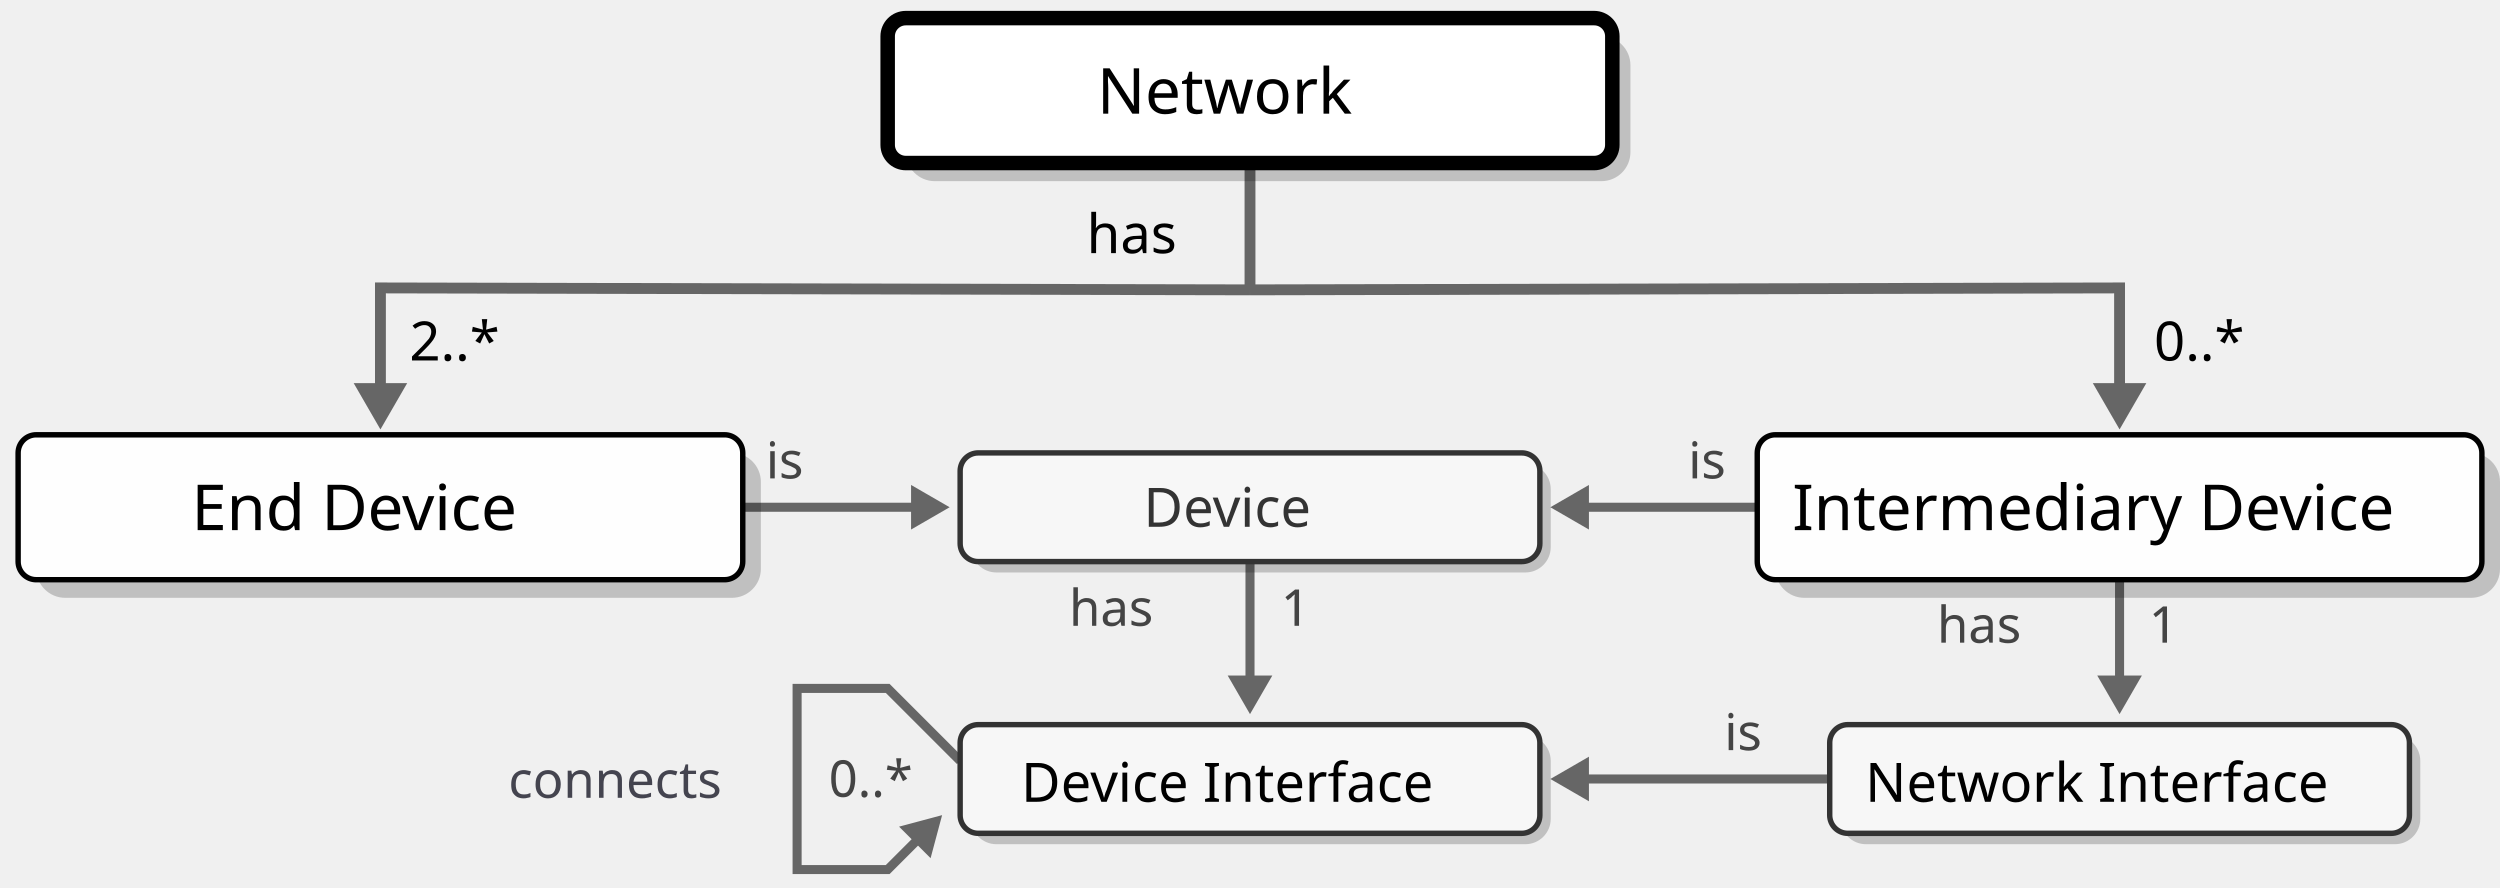
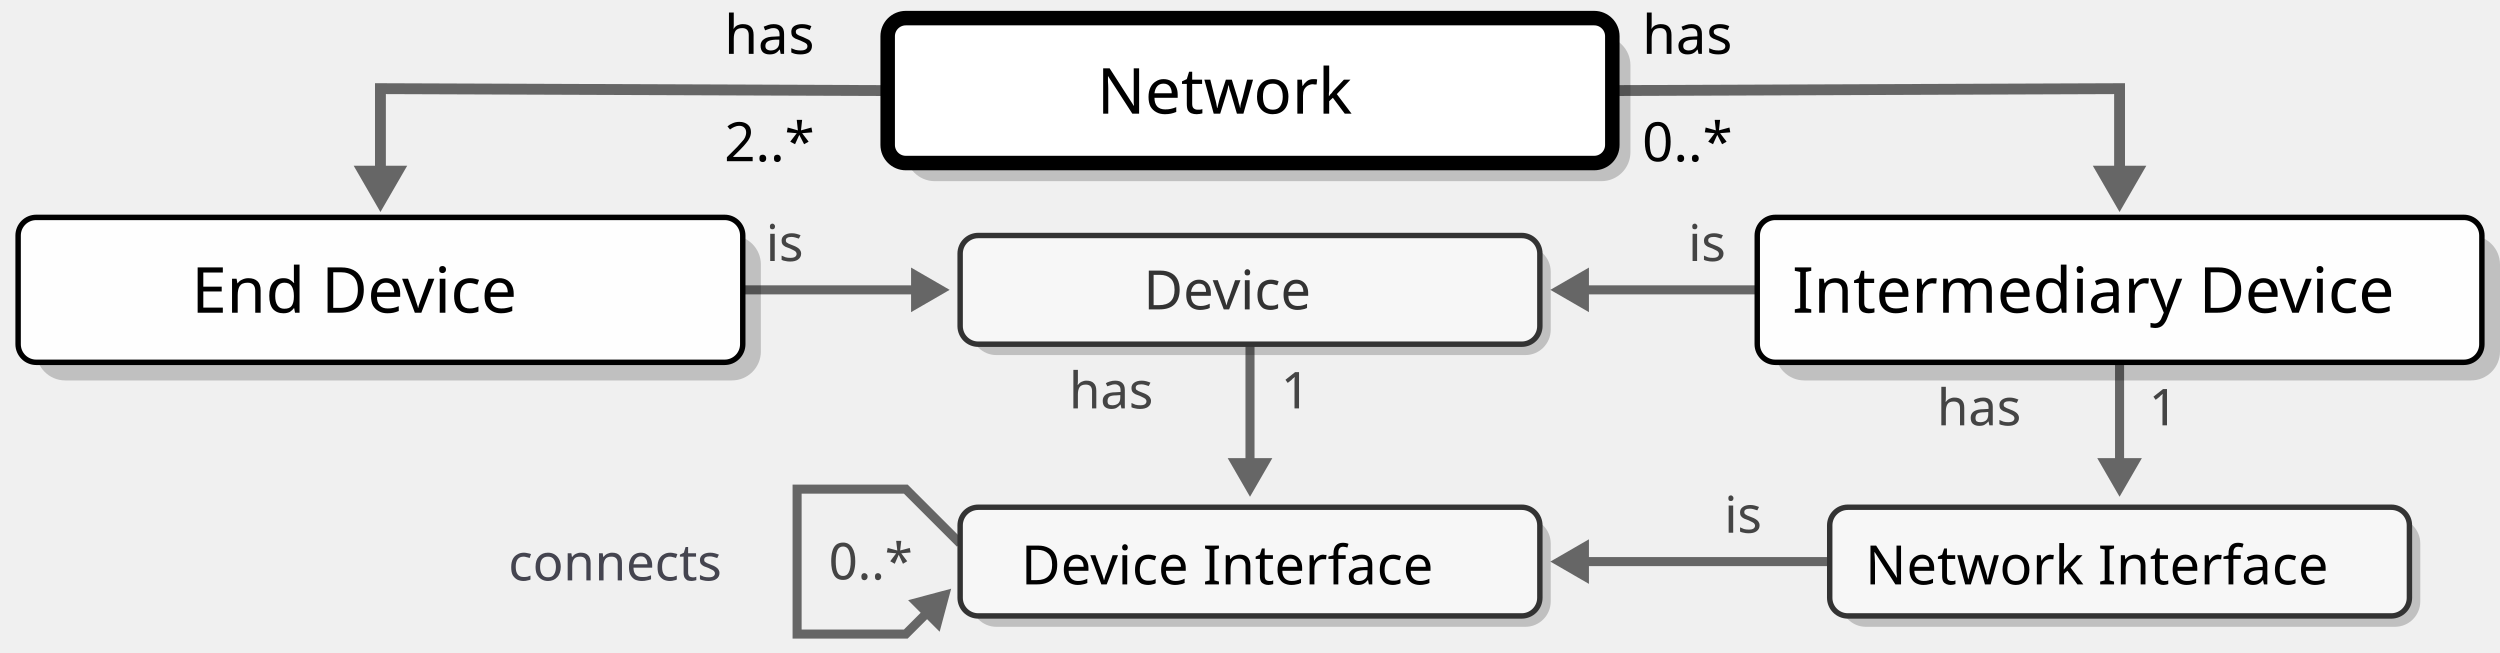
- <svg xmlns="http://www.w3.org/2000/svg" xmlns:xlink="http://www.w3.org/1999/xlink" width="138mm" height="49mm" version="1.1" viewBox="0 0 138 49" id="svg162">
+ <svg xmlns="http://www.w3.org/2000/svg" xmlns:xlink="http://www.w3.org/1999/xlink" width="138mm" height="36mm" version="1.1" viewBox="0 0 138 36" id="svg162">
  <defs id="defs5">
    <marker id="a" overflow="visible" orient="auto">
      <path transform="scale(0.4)" d="M 5.77,0 -2.88,5 V -5 Z" fill="context-stroke" fill-rule="evenodd" stroke="context-stroke" stroke-width="1pt" id="path2" />
    </marker>
    <marker id="e" overflow="visible" orient="auto">
      <path transform="scale(0.4)" d="M 5.77,0 -2.88,5 V -5 Z" fill="context-stroke" fill-rule="evenodd" stroke="context-stroke" stroke-width="1pt" id="path824" />
    </marker>
    <marker id="a-2" overflow="visible" orient="auto">
      <path transform="scale(0.4)" d="M 5.77,0 -2.88,5 V -5 Z" fill="context-stroke" fill-rule="evenodd" stroke="context-stroke" stroke-width="1pt" id="path2-3" />
    </marker>
    <marker id="a-3" overflow="visible" orient="auto">
      <path transform="scale(0.4)" d="M 5.77,0 -2.88,5 V -5 Z" fill="context-stroke" fill-rule="evenodd" stroke="context-stroke" stroke-width="1pt" id="path2-2" />
    </marker>
    <marker id="e-0" overflow="visible" orient="auto">
      <path transform="scale(0.4)" d="M 5.77,0 -2.88,5 V -5 Z" fill="context-stroke" fill-rule="evenodd" stroke="context-stroke" stroke-width="1pt" id="path824-9" />
    </marker>
    <marker id="a-7" overflow="visible" orient="auto">
      <path transform="scale(0.4)" d="M 5.77,0 -2.88,5 V -5 Z" fill="context-stroke" fill-rule="evenodd" stroke="context-stroke" stroke-width="1pt" id="path2-5" />
    </marker>
    <marker id="marker25589" overflow="visible" orient="auto">
      <path transform="scale(0.4)" d="M 5.77,0 -2.88,5 V -5 Z" fill="context-stroke" fill-rule="evenodd" stroke="context-stroke" stroke-width="1pt" id="path25587" />
    </marker>
  </defs>
-   <path d="m 117,32 v 6" marker-end="url(#a)" id="path12588" style="fill:none;stroke:#666666;stroke-width:0.5;stroke-miterlimit:4;stroke-dasharray:none" />
-   <path d="m 41,28 h 10" marker-end="url(#a)" id="path15759" style="fill:none;stroke:#666666;stroke-width:0.5;stroke-miterlimit:4;stroke-dasharray:none" />
-   <use x="0" y="0" xlink:href="#path15759" id="use22564" transform="matrix(-1,0,0,1,138,-2.4e-7)" width="100%" height="100%" />
-   <path d="m 69,31 v 7" marker-end="url(#a)" id="path12483" style="fill:none;stroke:#666666;stroke-width:0.5;stroke-miterlimit:4;stroke-dasharray:none" />
-   <path d="M 101,43 H 87" marker-end="url(#a)" id="path12689" style="fill:none;stroke:#666666;stroke-width:0.5;stroke-miterlimit:4;stroke-dasharray:none" />
-   <path style="fill:none;stroke:#666666;stroke-width:0.6;stroke-linecap:butt;stroke-linejoin:miter;stroke-miterlimit:4;stroke-dasharray:none;stroke-opacity:1" d="M 69,9 V 16" id="path13097" />
-   <path d="m 69,16 -48,-0.107 L 21,22" marker-end="url(#a)" id="path6700" style="fill:none;stroke:#666666;stroke-width:0.6;stroke-miterlimit:4;stroke-dasharray:none" />
-   <path d="M 69,16 117,15.893 V 22" marker-end="url(#a)" id="use6702" style="fill:none;stroke:#666666;stroke-width:0.6;stroke-miterlimit:4;stroke-dasharray:none" />
-   <path d="m 53,42 -4,-4 h -5 v 10 h 5 l 2,-2" fill="none" marker-end="url(#e-0)" stroke="#666666" stroke-width=".667" id="path886-3" style="stroke-width:0.5;stroke-miterlimit:4;stroke-dasharray:none;marker-end:url(#e-0)" />
+   <path d="m 117,20 v 6" marker-end="url(#a)" id="path12588" style="fill:none;stroke:#666666;stroke-width:0.5;stroke-miterlimit:4;stroke-dasharray:none" />
+   <path d="m 41,16 h 10" marker-end="url(#a)" id="path15759" style="fill:none;stroke:#666666;stroke-width:0.5;stroke-miterlimit:4;stroke-dasharray:none" />
+   <use x="0" y="0" xlink:href="#path15759" id="use22564" transform="matrix(-1,0,0,1,138,1.0000001e-8)" width="100%" height="100%" />
+   <path d="m 69,19 v 7" marker-end="url(#a)" id="path12483" style="fill:none;stroke:#666666;stroke-width:0.5;stroke-miterlimit:4;stroke-dasharray:none" />
+   <path d="M 101,31 H 87" marker-end="url(#a)" id="path12689" style="fill:none;stroke:#666666;stroke-width:0.5;stroke-miterlimit:4;stroke-dasharray:none" />
+   <path d="M 49,5 21,4.893 21,10" marker-end="url(#a)" id="path6700" style="fill:none;stroke:#666666;stroke-width:0.6;stroke-miterlimit:4;stroke-dasharray:none" />
+   <path d="M 89,5 117,4.893 V 10" marker-end="url(#a)" id="use6702" style="fill:none;stroke:#666666;stroke-width:0.6;stroke-miterlimit:4;stroke-dasharray:none" />
+   <path d="M 53,30 50,27 h -6 v 8 h 6 l 1.5,-1.5" fill="none" marker-end="url(#e-0)" stroke="#666666" stroke-width=".667" id="path886-3" style="stroke-width:0.5;stroke-miterlimit:4;stroke-dasharray:none;marker-end:url(#e-0)" />
  <use x="0" y="0" xlink:href="#g7355" id="use7519" transform="translate(48,15)" width="100%" height="100%" />
-   <use x="0" y="0" xlink:href="#g7355" id="use7517" transform="translate(-5.2999996e-7,15)" width="100%" height="100%" />
+   <use x="0" y="0" xlink:href="#g7355" id="use7517" transform="translate(-5.2999997e-7,15)" width="100%" height="100%" />
  <use x="0" y="0" xlink:href="#g6931" id="use7013" transform="translate(96)" width="100%" height="100%" />
-   <rect id="rect925" x="50" y="2" width="40" height="8" rx="1.6" fill="none" opacity="0.913" stroke="#000000" stroke-linejoin="round" stroke-width="0.333" style="opacity:1;fill:#000000;fill-opacity:0.2;stroke-width:0.8;stroke-miterlimit:4;stroke-dasharray:none;stroke:none" />
+   <rect id="rect925" x="50" y="2" width="40" height="8" rx="1.6" fill="none" opacity="0.913" stroke="#000000" stroke-linejoin="round" stroke-width="0.333" style="opacity:1;fill:#000000;fill-opacity:0.2;stroke:none;stroke-width:0.8;stroke-miterlimit:4;stroke-dasharray:none" />
  <rect id="rect45004" x="49" y="1" width="40" height="8" rx="1" fill="none" opacity="0.913" stroke="#000000" stroke-linejoin="round" stroke-width="0.333" style="opacity:1;fill:#ffffff;fill-opacity:1;stroke-width:0.8;stroke-miterlimit:4;stroke-dasharray:none" />
-   <g id="g6931">
+   <g id="g6931" transform="translate(-1.6599986e-6,-12)">
    <rect id="rect1183" x="2" y="25" width="40" height="8" rx="1.6" fill="none" opacity="0.913" stroke="#000000" stroke-linejoin="round" stroke-width="0.333" style="opacity:1;fill:#000000;fill-opacity:0.2;stroke:none;stroke-width:0.8;stroke-miterlimit:4;stroke-dasharray:none" />
    <rect id="use8966" x="1" y="24" width="40" height="8" rx="1" fill="none" opacity="0.913" stroke="#000000" stroke-linejoin="round" stroke-width="0.333" style="opacity:1;fill:#fefefe;fill-opacity:1;stroke-width:0.3;stroke-miterlimit:4;stroke-dasharray:none" />
  </g>
-   <text x="20.915" y="29.259" font-size="3.5px" style="line-height:1.25;font-family:sans-serif;stroke-width:0.265" xml:space="preserve" id="text8978">
-     <tspan x="20.915" y="29.259" font-size="3.5px" stroke-width="0.265" text-align="center" text-anchor="middle" id="tspan8976">End Device</tspan>
+   <text x="20.915" y="17.259" font-size="3.5px" style="line-height:1.25;font-family:sans-serif;stroke-width:0.265" xml:space="preserve" id="text8978">
+     <tspan x="20.915" y="17.259" font-size="3.5px" stroke-width="0.265" text-align="center" text-anchor="middle" id="tspan8976">End Device</tspan>
  </text>
-   <text x="116.915" y="29.259" font-size="3.5px" style="line-height:1.25;font-family:sans-serif;stroke-width:0.265" xml:space="preserve" id="text8982">
-     <tspan x="116.915" y="29.259" font-size="3.5px" stroke-width="0.265" text-align="center" text-anchor="middle" id="tspan8980">Intermediary Device</tspan>
+   <text x="116.915" y="17.259" font-size="3.5px" style="line-height:1.25;font-family:sans-serif;stroke-width:0.265" xml:space="preserve" id="text8982">
+     <tspan x="116.915" y="17.259" font-size="3.5px" stroke-width="0.265" text-align="center" text-anchor="middle" id="tspan8980">Intermediary Device</tspan>
  </text>
-   <text x="72.186" y="13.972" style="font-size:3px;line-height:1.25;font-family:sans-serif;stroke-width:0.265" xml:space="preserve" id="use32783">
-     <tspan x="67.302" y="13.972" stroke-width="0.265" id="tspan6742" style="text-align:end;text-anchor:end">has</tspan>
+   <text x="52.186" y="2.972" style="font-size:3px;line-height:1.25;font-family:sans-serif;stroke-width:0.265" xml:space="preserve" id="use32783">
+     <tspan x="47.303" y="2.972" stroke-width="0.265" id="tspan6742" style="text-align:end;text-anchor:end">has</tspan>
  </text>
-   <text x="22.602" y="19.9" style="font-size:3px;line-height:1.25;font-family:sans-serif;stroke-width:0.265" xml:space="preserve" id="use6754">
-     <tspan x="22.602" y="19.9" stroke-width="0.265" id="tspan6768">2..*</tspan>
+   <text x="52.822" y="8.9" style="font-size:3px;line-height:1.25;font-family:sans-serif;stroke-width:0.265" xml:space="preserve" id="use6754">
+     <tspan x="47.303" y="8.9" stroke-width="0.265" id="tspan6768" style="text-align:end;text-anchor:end">2..*</tspan>
  </text>
-   <text x="118.91" y="19.9" style="font-size:3px;line-height:1.25;font-family:sans-serif;stroke-width:0.265" xml:space="preserve" id="use6756">
-     <tspan x="118.91" y="19.9" stroke-width="0.265" id="tspan6772">0..*</tspan>
+   <text x="90.656" y="8.9" style="font-size:3px;line-height:1.25;font-family:sans-serif;stroke-width:0.265" xml:space="preserve" id="use6756">
+     <tspan x="90.656" y="8.9" stroke-width="0.265" id="tspan6772">0..*</tspan>
  </text>
  <text x="68.958" y="6.272" font-size="3.5px" style="line-height:1.25;font-family:sans-serif;stroke-width:0.265" xml:space="preserve" id="text44012">
    <tspan x="68.958" y="6.272" font-size="3.5px" stroke-width="0.265" text-align="center" text-anchor="middle" id="tspan44010">Network</tspan>
  </text>
-   <g id="g7355">
+   <g id="g7355" transform="translate(-1.6599986e-6,-12)">
    <rect id="rect7015" x="53.6" y="25.6" width="32" height="6" rx="1.4" fill="none" opacity="0.913" stroke="#000000" stroke-linejoin="round" stroke-width="0.333" style="opacity:1;fill:#000000;fill-opacity:0.2;stroke:none;stroke-width:0.3;stroke-miterlimit:4;stroke-dasharray:none;stroke-opacity:1" />
    <rect id="rect1250" x="53" y="25" width="32" height="6" rx="1" fill="none" opacity="0.913" stroke="#000000" stroke-linejoin="round" stroke-width="0.333" style="opacity:1;fill:#f7f7f7;fill-opacity:1;stroke:#333333;stroke-width:0.3;stroke-miterlimit:4;stroke-dasharray:none;stroke-opacity:1" />
  </g>
-   <text x="68.915" y="29.079" font-size="3.5px" style="font-size:3px;line-height:1.25;font-family:sans-serif;stroke-width:0.265" xml:space="preserve" id="text15009">
-     <tspan x="68.915" y="29.079" font-size="3.5px" stroke-width="0.265" text-align="center" text-anchor="middle" id="tspan15007" style="font-size:3px;fill:#333333;fill-opacity:1">Device</tspan>
+   <text x="68.915" y="17.079" font-size="3.5px" style="font-size:3px;line-height:1.25;font-family:sans-serif;stroke-width:0.265" xml:space="preserve" id="text15009">
+     <tspan x="68.915" y="17.079" font-size="3.5px" stroke-width="0.265" text-align="center" text-anchor="middle" id="tspan15007" style="font-size:3px;fill:#333333;fill-opacity:1">Device</tspan>
  </text>
-   <text x="42.28" y="26.408" style="font-size:2.8px;line-height:1.25;font-family:sans-serif;stroke-width:0.265" xml:space="preserve" id="text15900">
-     <tspan x="42.28" y="26.408" stroke-width="0.265" id="tspan15898" style="font-size:2.8px;fill:#444444;fill-opacity:1">is</tspan>
+   <text x="42.28" y="14.408" style="font-size:2.8px;line-height:1.25;font-family:sans-serif;stroke-width:0.265" xml:space="preserve" id="text15900">
+     <tspan x="42.28" y="14.408" stroke-width="0.265" id="tspan15898" style="font-size:2.8px;fill:#444444;fill-opacity:1">is</tspan>
  </text>
-   <text x="93.197" y="26.408" style="font-size:2.8px;line-height:1.25;font-family:sans-serif;stroke-width:0.265" xml:space="preserve" id="text16358">
-     <tspan x="93.197" y="26.408" stroke-width="0.265" id="tspan16356" style="font-size:2.8px;fill:#444444;fill-opacity:1">is</tspan>
+   <text x="93.197" y="14.408" style="font-size:2.8px;line-height:1.25;font-family:sans-serif;stroke-width:0.265" xml:space="preserve" id="text16358">
+     <tspan x="93.197" y="14.408" stroke-width="0.265" id="tspan16356" style="font-size:2.8px;fill:#444444;fill-opacity:1">is</tspan>
  </text>
-   <text x="116.915" y="44.259" font-size="3.5px" style="font-size:3px;line-height:1.25;font-family:sans-serif;stroke-width:0.265" xml:space="preserve" id="text20860">
-     <tspan x="116.915" y="44.259" font-size="3.5px" stroke-width="0.265" text-align="center" text-anchor="middle" id="tspan20858" style="font-size:3px">Network Interface</tspan>
+   <text x="116.915" y="32.259" font-size="3.5px" style="font-size:3px;line-height:1.25;font-family:sans-serif;stroke-width:0.265" xml:space="preserve" id="text20860">
+     <tspan x="116.915" y="32.259" font-size="3.5px" stroke-width="0.265" text-align="center" text-anchor="middle" id="tspan20858" style="font-size:3px">Network Interface</tspan>
  </text>
-   <text x="68.915" y="44.259" font-size="3.5px" style="font-size:3px;line-height:1.25;font-family:sans-serif;stroke-width:0.265" xml:space="preserve" id="text20866">
-     <tspan x="68.915" y="44.259" font-size="3.5px" stroke-width="0.265" text-align="center" text-anchor="middle" id="tspan20864" style="font-size:3px">Device Interface</tspan>
+   <text x="68.915" y="32.259" font-size="3.5px" style="font-size:3px;line-height:1.25;font-family:sans-serif;stroke-width:0.265" xml:space="preserve" id="text20866">
+     <tspan x="68.915" y="32.259" font-size="3.5px" stroke-width="0.265" text-align="center" text-anchor="middle" id="tspan20864" style="font-size:3px">Device Interface</tspan>
  </text>
-   <text x="101.269" y="41.408" style="font-size:2.8px;line-height:1.25;font-family:sans-serif;stroke-width:0.265" xml:space="preserve" id="text20872">
-     <tspan x="99.433" y="41.408" stroke-width="0.265" id="tspan20870" style="font-size:2.8px;text-align:end;text-anchor:end;fill:#444444;fill-opacity:1">is</tspan>
+   <text x="101.269" y="29.408" style="font-size:2.8px;line-height:1.25;font-family:sans-serif;stroke-width:0.265" xml:space="preserve" id="text20872">
+     <tspan x="99.433" y="29.408" stroke-width="0.265" id="tspan20870" style="font-size:2.8px;text-align:end;text-anchor:end;fill:#444444;fill-opacity:1">is</tspan>
  </text>
-   <text x="42.017" y="44.039" font-family="sans-serif" font-size="2.9px" stroke-width="0.265" style="font-size:2.8px;line-height:1.25" xml:space="preserve" id="text884-4">
-     <tspan x="42.017" y="44.039" font-size="2.9px" stroke-width="0.265" text-align="end" text-anchor="end" id="tspan882-3" style="font-size:2.8px;fill:#44444f;fill-opacity:1">connects</tspan>
+   <text x="42.017" y="32.039" font-family="sans-serif" font-size="2.9px" stroke-width="0.265" style="font-size:2.8px;line-height:1.25" xml:space="preserve" id="text884-4">
+     <tspan x="42.017" y="32.039" font-size="2.9px" stroke-width="0.265" text-align="end" text-anchor="end" id="tspan882-3" style="font-size:2.8px;fill:#44444f;fill-opacity:1">connects</tspan>
  </text>
-   <g id="g5619">
+   <g id="g5619" transform="translate(-1.6599986e-6,-12)">
    <text xml:space="preserve" style="font-size:2.8px;line-height:1.25;font-family:sans-serif;stroke-width:0.265" x="67.293" y="34.542" id="text8921">
      <tspan id="tspan8919" style="font-size:2.8px;text-align:end;text-anchor:end;fill:#444444;fill-opacity:1;stroke-width:0.265" x="67.293" y="34.542">has</tspan>
    </text>
    <text xml:space="preserve" style="font-size:2.8px;line-height:1.25;font-family:sans-serif;stroke-width:0.265" x="70.708" y="34.542" id="text12586">
      <tspan id="tspan12584" style="font-size:2.8px;fill:#444444;fill-opacity:1;stroke-width:0.265" x="70.708" y="34.542">1</tspan>
    </text>
  </g>
-   <text x="45.744" y="43.98" style="font-size:2.8px;line-height:1.25;font-family:sans-serif;stroke-width:0.265" xml:space="preserve" id="text3353">
-     <tspan x="45.744" y="43.98" stroke-width="0.265" id="tspan3351" style="font-size:2.8px;fill:#444444;fill-opacity:1">0..*</tspan>
+   <text x="45.744" y="31.98" style="font-size:2.8px;line-height:1.25;font-family:sans-serif;stroke-width:0.265" xml:space="preserve" id="text3353">
+     <tspan x="45.744" y="31.98" stroke-width="0.265" id="tspan3351" style="font-size:2.8px;fill:#444444;fill-opacity:1">0..*</tspan>
  </text>
-   <use x="0" y="0" xlink:href="#g5619" id="use5621" transform="translate(47.91125,0.9340289)" width="100%" height="100%" />
+   <use x="0" y="0" xlink:href="#g5619" id="use5621" transform="translate(47.91125,0.934029)" width="100%" height="100%" />
+   <text xml:space="preserve" style="font-size:3px;line-height:1.25;font-family:sans-serif;stroke-width:0.265" x="90.656" y="2.972" id="text2489">
+     <tspan id="tspan2487" style="stroke-width:0.265" x="90.656" y="2.972">has</tspan>
+   </text>
</svg>
